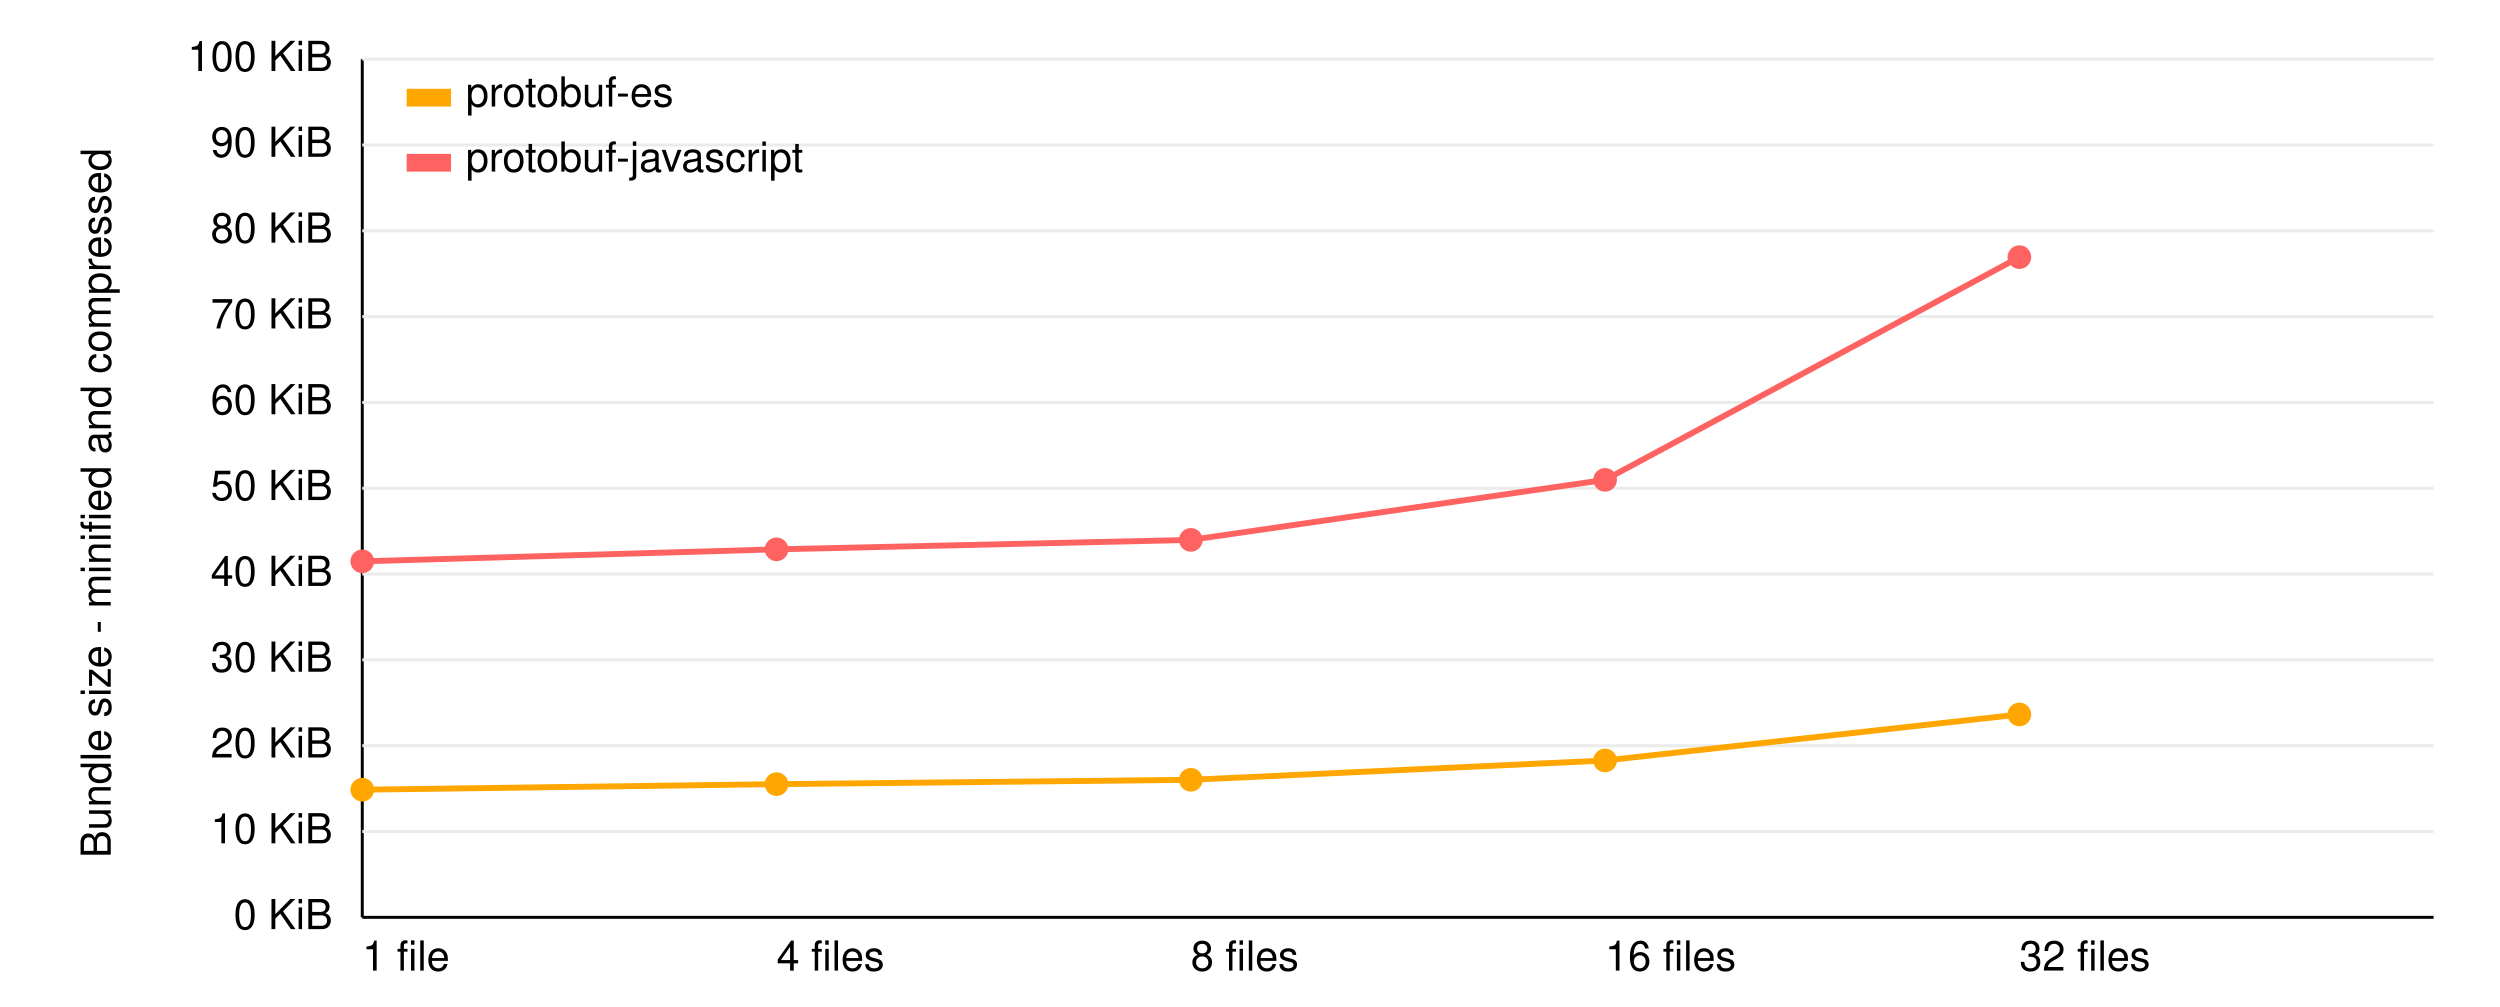
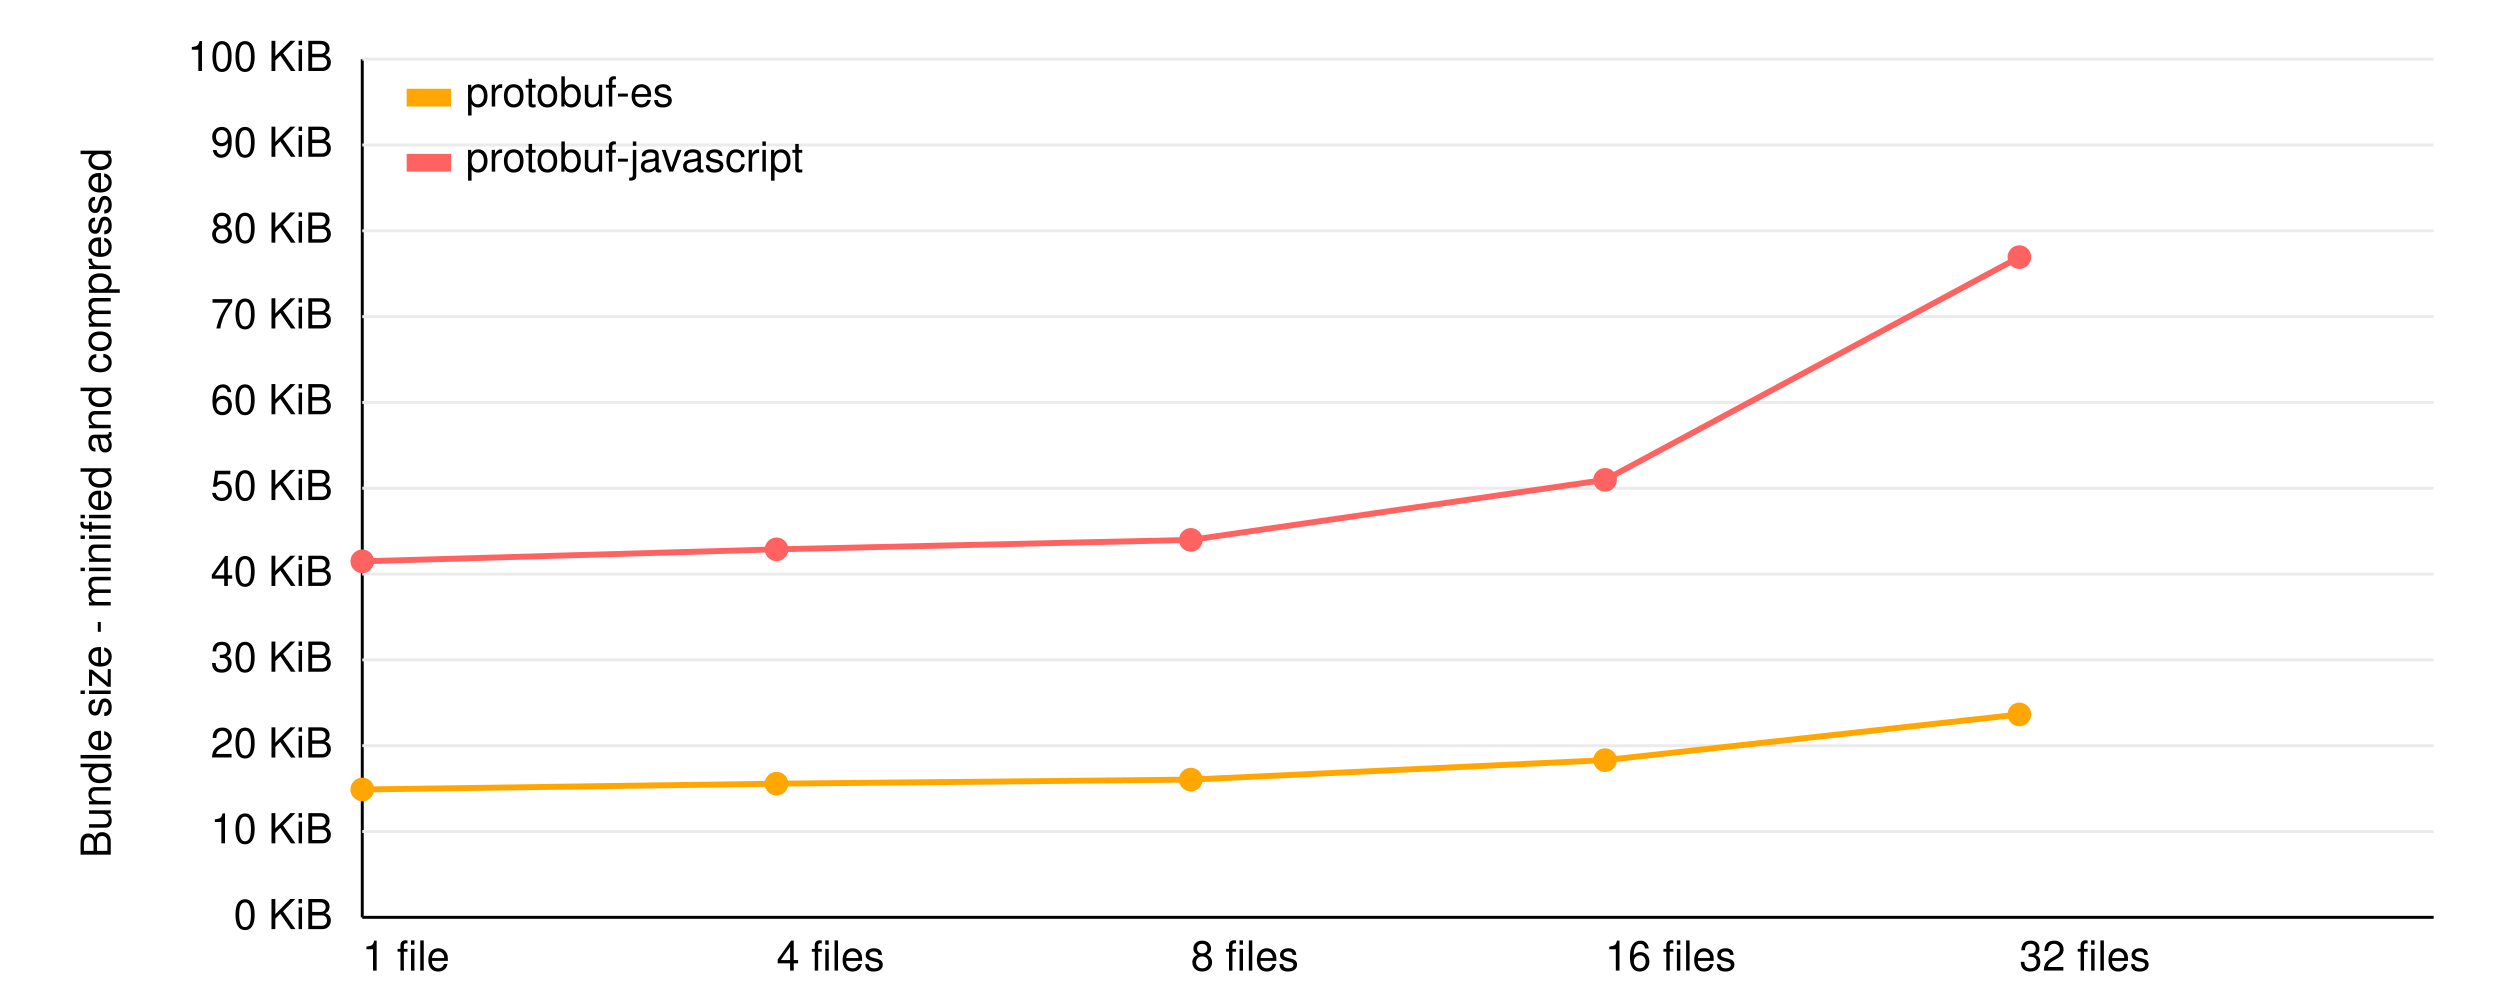
<svg xmlns="http://www.w3.org/2000/svg" version="1.1" width="820px" height="330px" viewBox="0 0 820 340" class="chart">
  <style>
      
      text {
        font: 14px Verdana, Helvetica, Arial, sans-serif;
      }
      
    </style>
  <g transform="translate(110,310)">
    <line y1="0" x2="700" stroke="black" />
    <text x="0" y="18" text-anchor="start">1 file</text>
    <text x="140" y="18" text-anchor="start">4 files</text>
    <text x="280" y="18" text-anchor="start">8 files</text>
    <text x="420" y="18" text-anchor="start">16 files</text>
    <text x="560" y="18" text-anchor="start">32 files</text>
  </g>
  <g transform="translate(110, 20)">
    <line x1="0" x2="0" y1="0" y2="290" stroke="black" />
    <g transform="rotate(-90), translate(-150,-85)">
      <text text-anchor="middle">Bundle size - minified and compressed</text>
    </g>
    <text x="-10" y="4" text-anchor="end">100 KiB</text>
    <line x1="0" x2="700" y1="0" y2="0" stroke="#ebebeb" />
    <text x="-10" y="33" text-anchor="end">90 KiB</text>
    <line x1="0" x2="700" y1="29" y2="29" stroke="#ebebeb" />
    <text x="-10" y="62" text-anchor="end">80 KiB</text>
    <line x1="0" x2="700" y1="58" y2="58" stroke="#ebebeb" />
    <text x="-10" y="91" text-anchor="end">70 KiB</text>
    <line x1="0" x2="700" y1="87" y2="87" stroke="#ebebeb" />
    <text x="-10" y="120" text-anchor="end">60 KiB</text>
    <line x1="0" x2="700" y1="116" y2="116" stroke="#ebebeb" />
    <text x="-10" y="149" text-anchor="end">50 KiB</text>
    <line x1="0" x2="700" y1="145" y2="145" stroke="#ebebeb" />
    <text x="-10" y="178" text-anchor="end">40 KiB</text>
    <line x1="0" x2="700" y1="174" y2="174" stroke="#ebebeb" />
    <text x="-10" y="207" text-anchor="end">30 KiB</text>
    <line x1="0" x2="700" y1="203" y2="203" stroke="#ebebeb" />
    <text x="-10" y="236" text-anchor="end">20 KiB</text>
    <line x1="0" x2="700" y1="232" y2="232" stroke="#ebebeb" />
    <text x="-10" y="265" text-anchor="end">10 KiB</text>
    <line x1="0" x2="700" y1="261" y2="261" stroke="#ebebeb" />
    <text x="-10" y="294" text-anchor="end">0 KiB</text>
  </g>
  <g transform="translate(110, 20)">
-     <polyline fill="none" stroke="#ffa600" stroke-width="2" points="0,246.868 140,244.996 280,243.524 420,236.996 560,221.442">
+     <polyline fill="none" stroke="#ffa600" stroke-width="2" points="0,246.792 140,244.835 280,243.461 420,236.882 560,221.437">
    </polyline>
-     <circle cx="0" cy="246.868" r="4" fill="#ffa600" />
-     <circle cx="140" cy="244.996" r="4" fill="#ffa600" />
-     <circle cx="280" cy="243.524" r="4" fill="#ffa600" />
-     <circle cx="420" cy="236.996" r="4" fill="#ffa600" />
-     <circle cx="560" cy="221.442" r="4" fill="#ffa600" />
+     <circle cx="0" cy="246.792" r="4" fill="#ffa600" />
+     <circle cx="140" cy="244.835" r="4" fill="#ffa600" />
+     <circle cx="280" cy="243.461" r="4" fill="#ffa600" />
+     <circle cx="420" cy="236.882" r="4" fill="#ffa600" />
+     <circle cx="560" cy="221.437" r="4" fill="#ffa600" />
  </g>
  <g transform="translate(110, 20)">
    <polyline fill="none" stroke="#ff6361" stroke-width="2" points="0,169.692 140,165.64 280,162.451 420,142.157 560,66.893">
    </polyline>
    <circle cx="0" cy="169.692" r="4" fill="#ff6361" />
    <circle cx="140" cy="165.64" r="4" fill="#ff6361" />
    <circle cx="280" cy="162.451" r="4" fill="#ff6361" />
    <circle cx="420" cy="142.157" r="4" fill="#ff6361" />
    <circle cx="560" cy="66.893" r="4" fill="#ff6361" />
  </g>
  <g transform="translate(125, 30)">
    <g transform="translate(0, 0)">
      <rect width="15" height="6" fill="#ffa600" />
      <text x="20" y="6">protobuf-es</text>
    </g>
    <g transform="translate(0, 22)">
      <rect width="15" height="6" fill="#ff6361" />
      <text x="20" y="6">protobuf-javascript</text>
    </g>
  </g>
</svg>
